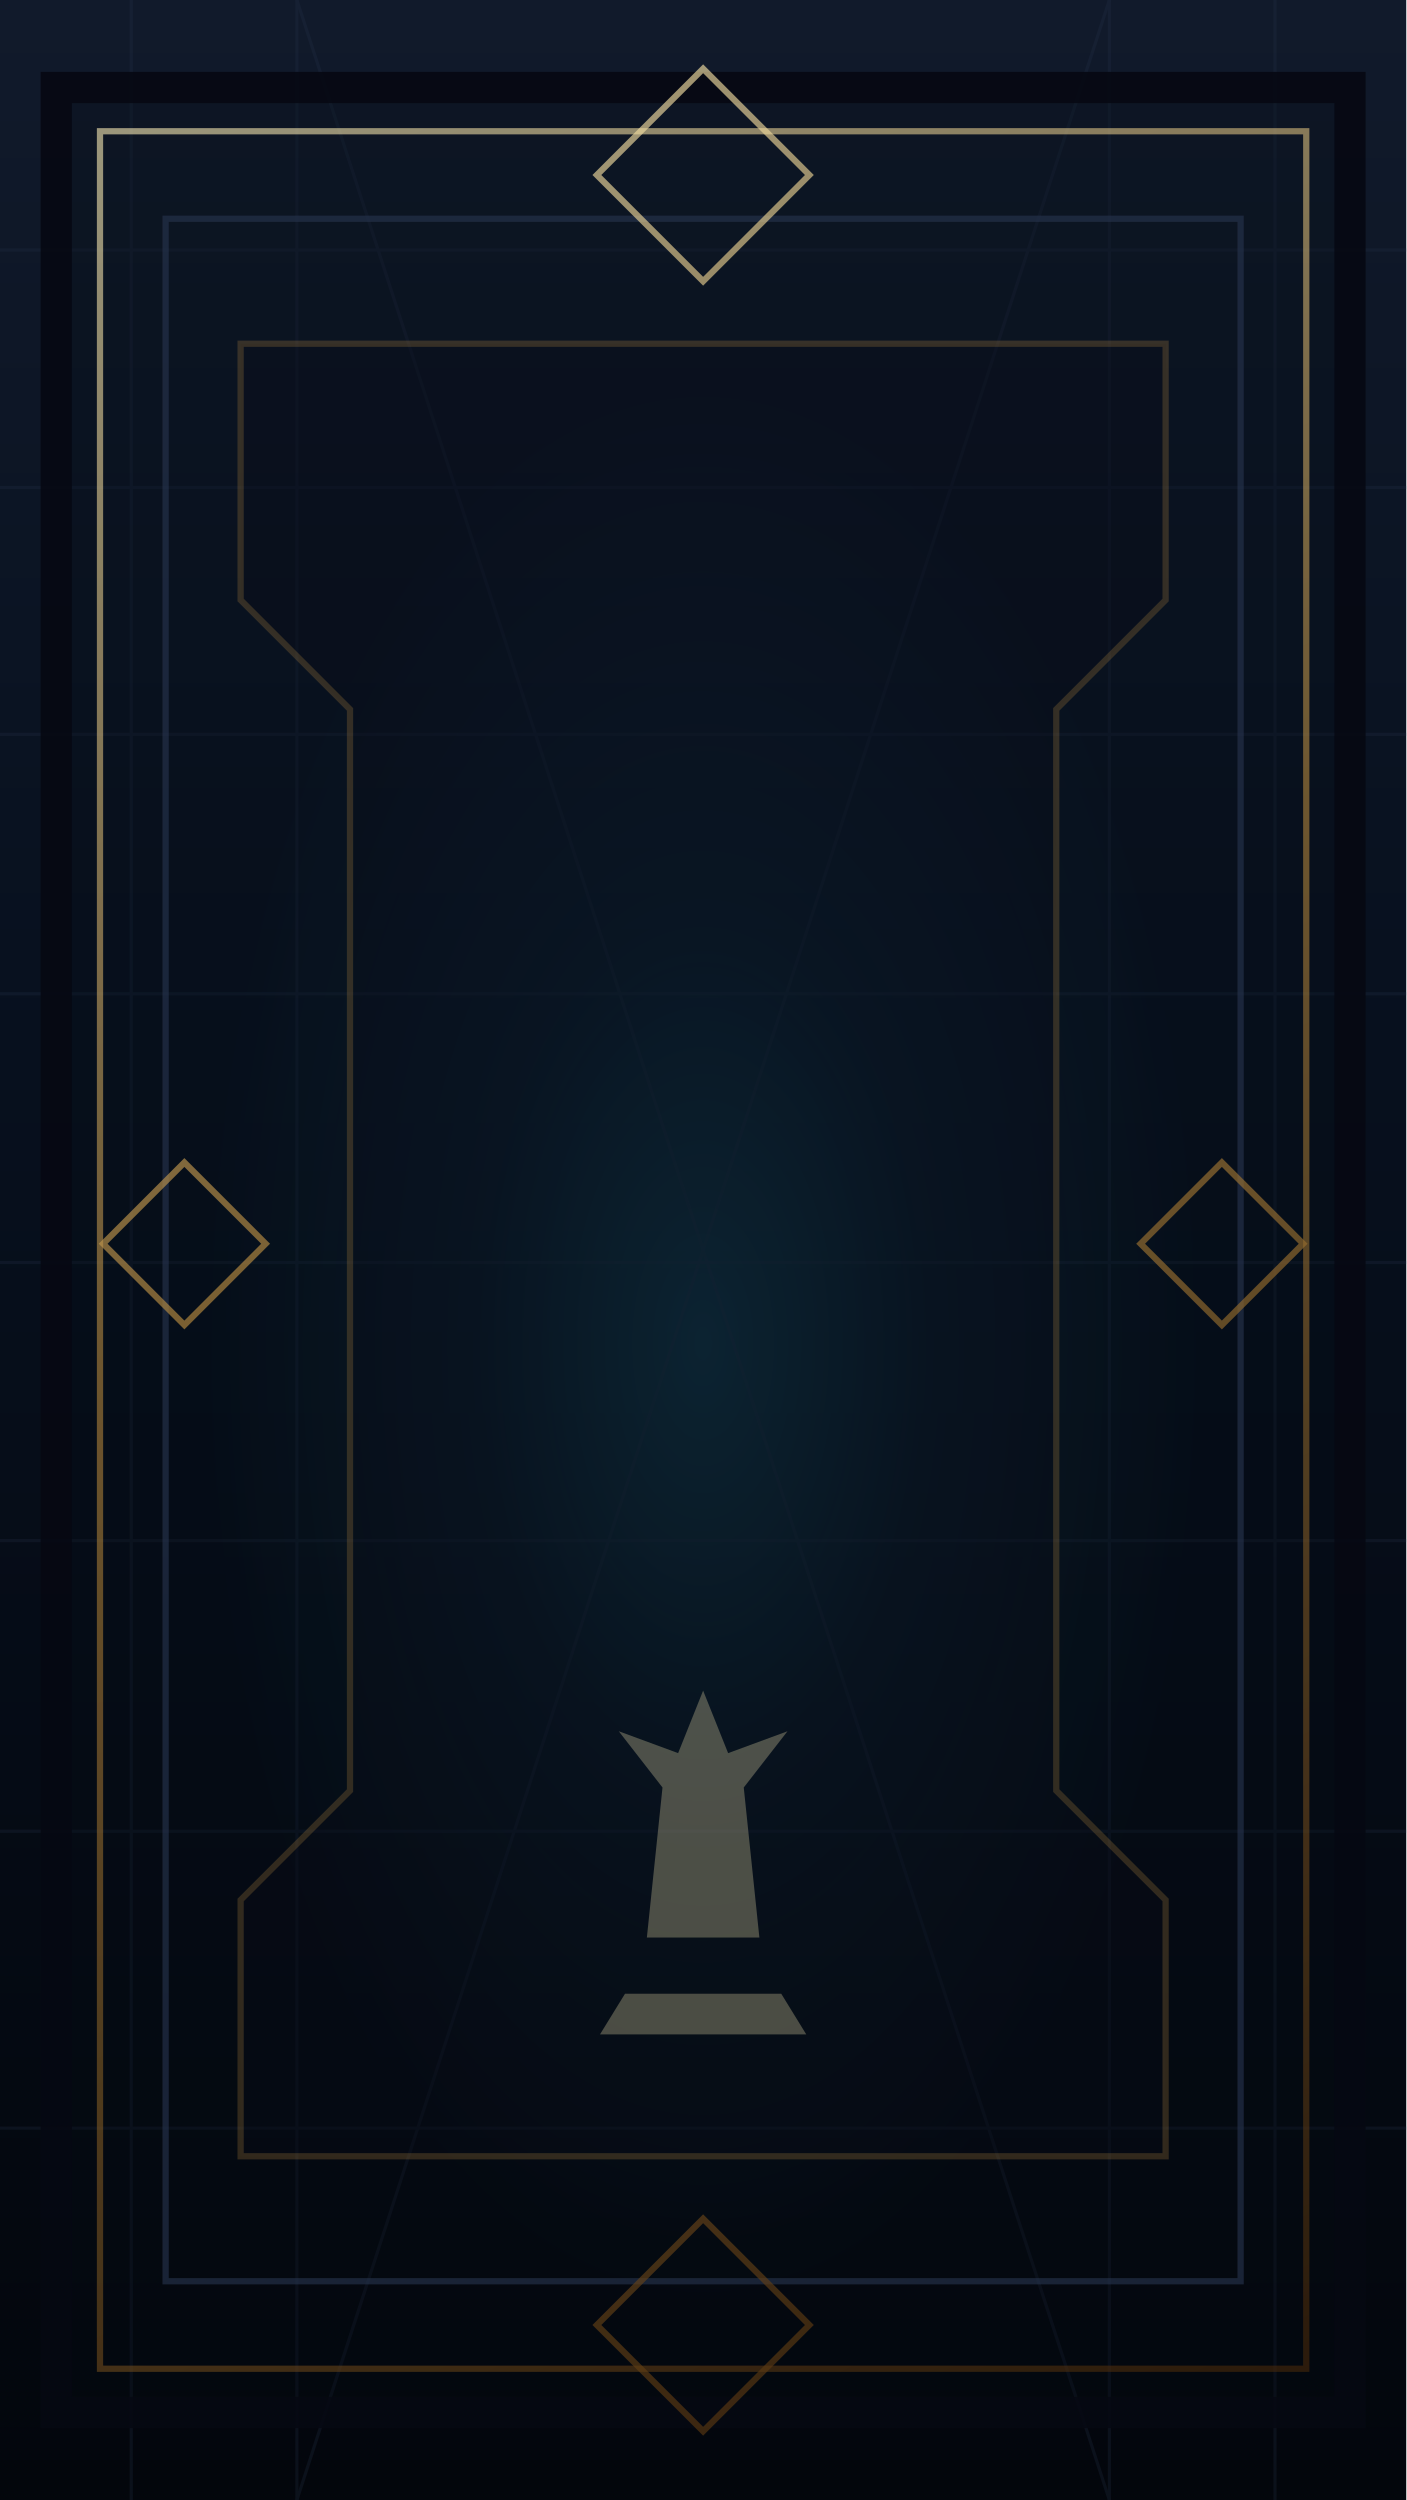
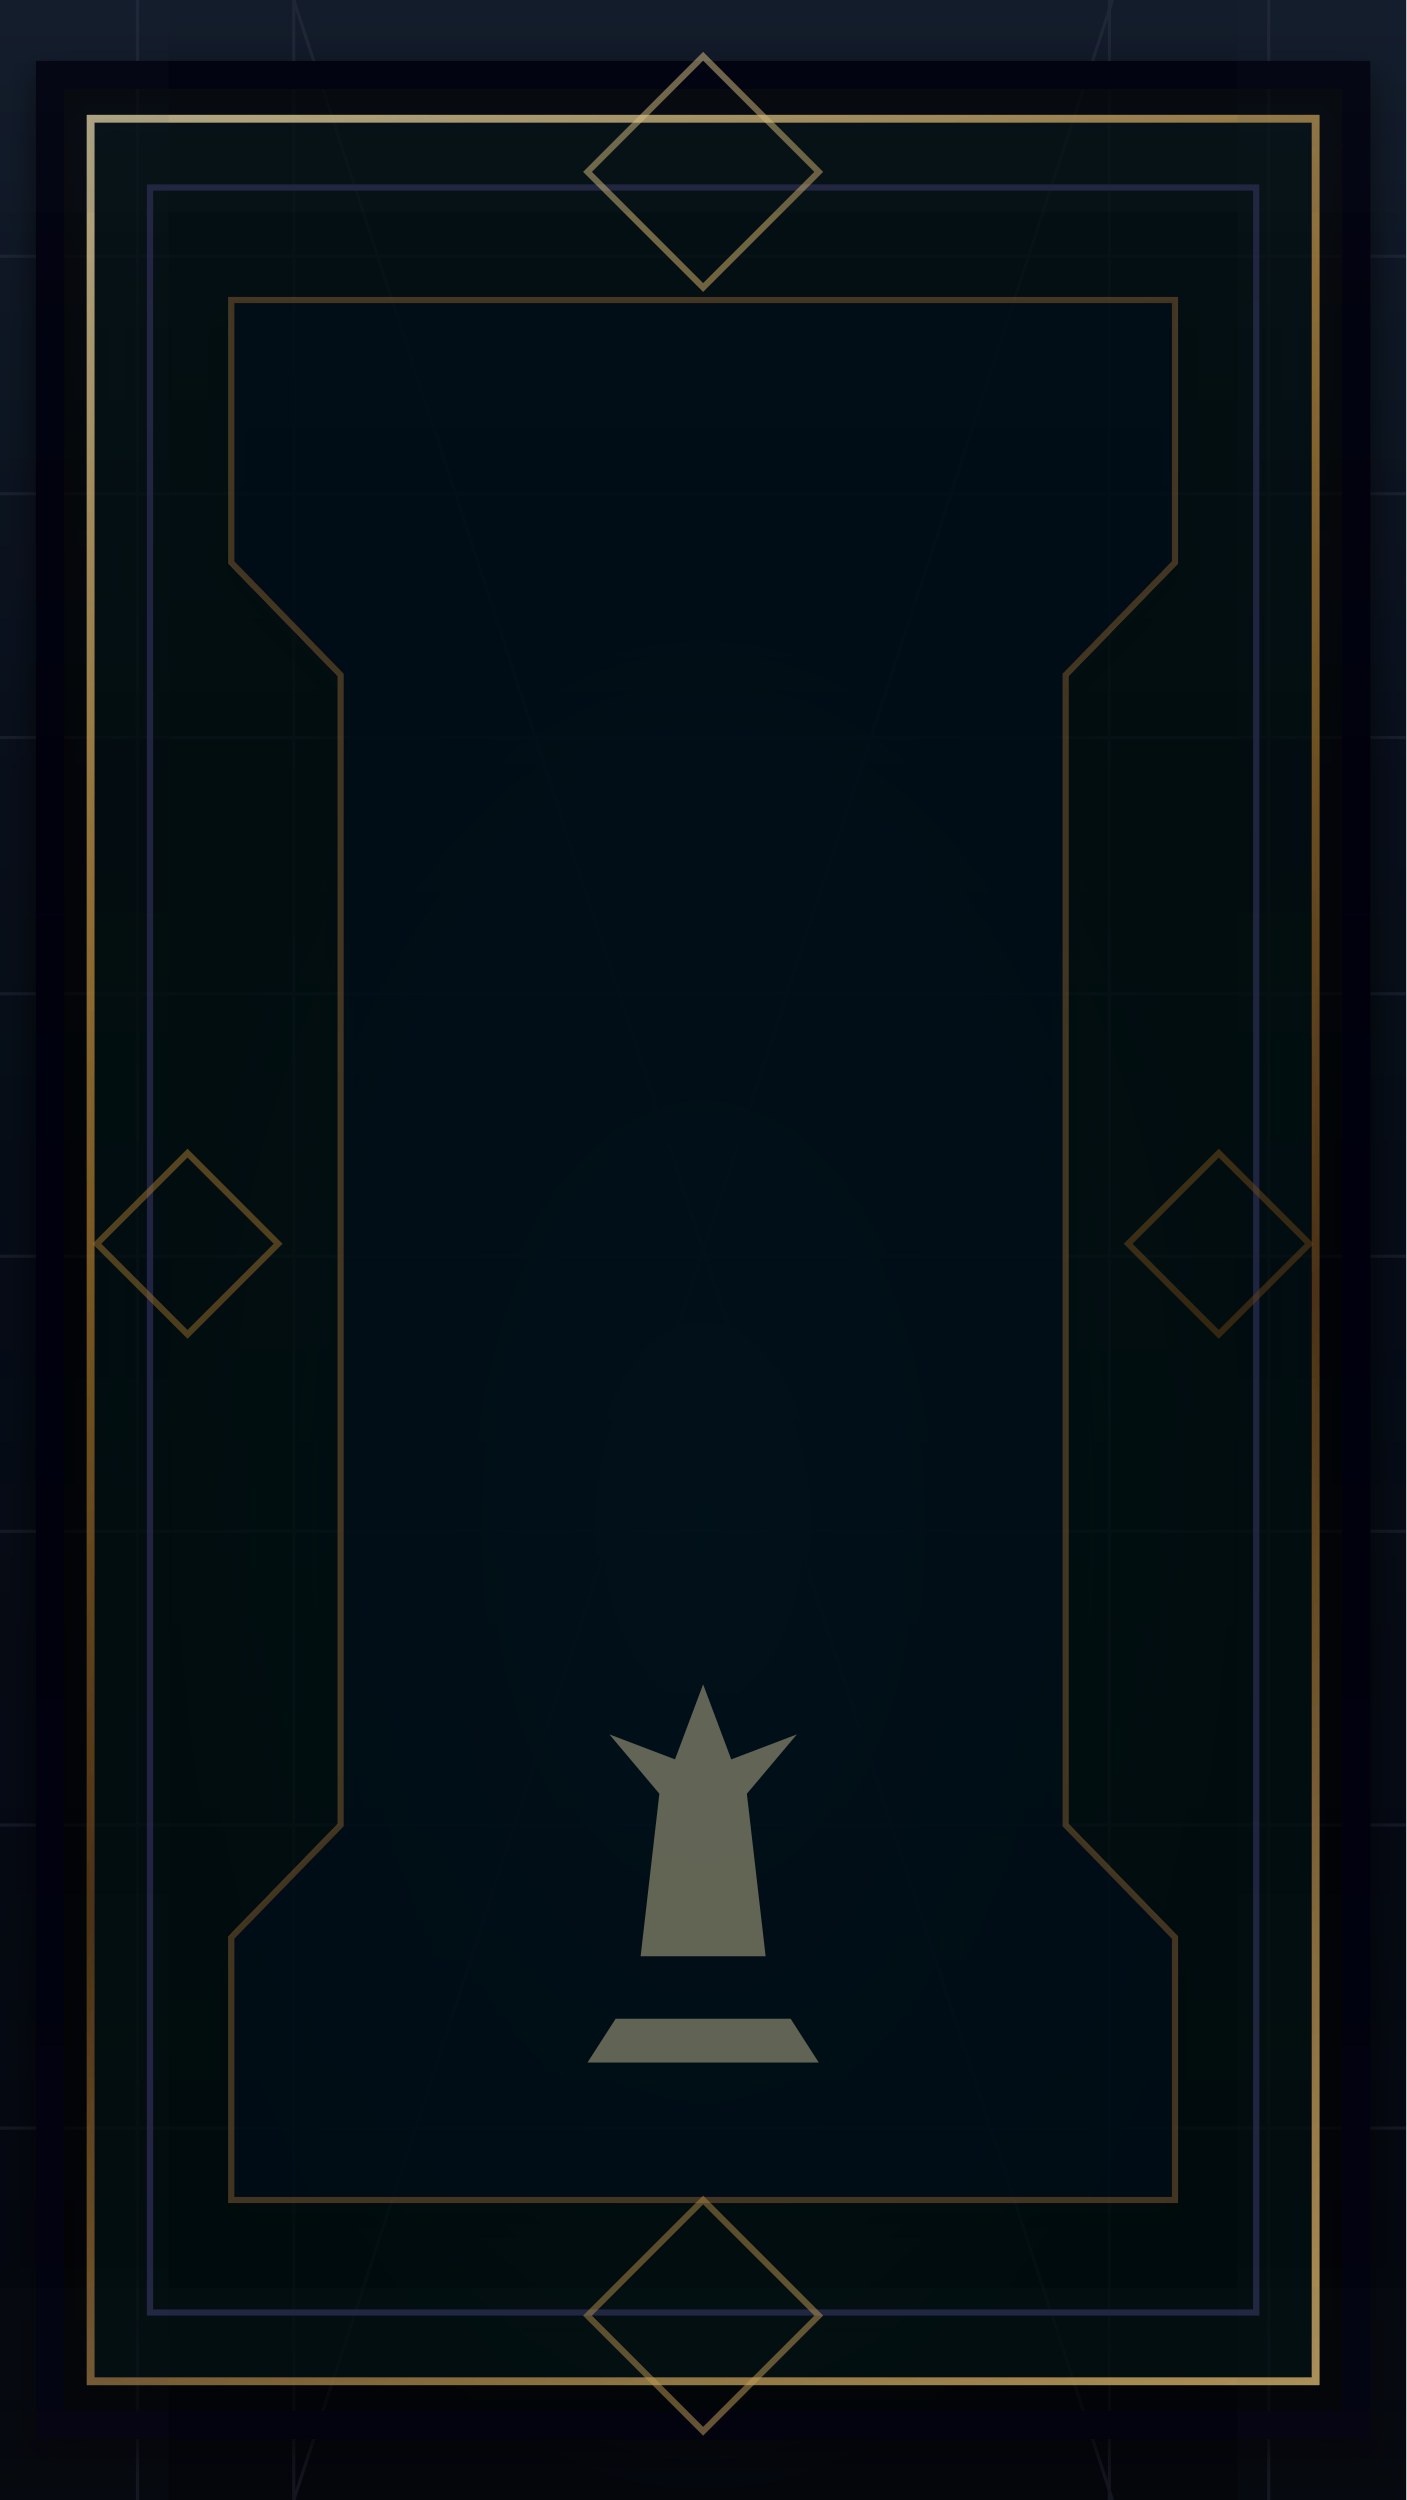
<svg xmlns="http://www.w3.org/2000/svg" width="450" height="800" viewBox="0 0 450 800" fill="none">
  <defs>
    <linearGradient id="stageStone" x1="225" y1="0" x2="225" y2="800" gradientUnits="userSpaceOnUse">
-       <stop offset="0" stop-color="#111A2B" />
-       <stop offset="0.42" stop-color="#07101E" />
-       <stop offset="1" stop-color="#03060C" />
+       <stop offset="0" stop-color="#101927" />
+       <stop offset=".32" stop-color="#070E19" />
+       <stop offset=".76" stop-color="#040811" />
+       <stop offset="1" stop-color="#010308" />
    </linearGradient>
-     <radialGradient id="stageCyan" cx="0" cy="0" r="1" gradientUnits="userSpaceOnUse" gradientTransform="translate(225 430) rotate(90) scale(310 160)">
-       <stop offset="0" stop-color="#37D9FF" stop-opacity=".22" />
-       <stop offset=".45" stop-color="#37D9FF" stop-opacity=".07" />
-       <stop offset="1" stop-color="#37D9FF" stop-opacity="0" />
+     <linearGradient id="stageGold" x1="34" y1="24" x2="416" y2="776" gradientUnits="userSpaceOnUse">
+       <stop stop-color="#fff0b8" />
+       <stop offset=".28" stop-color="#c5943d" />
+       <stop offset=".62" stop-color="#654014" />
+       <stop offset="1" stop-color="#f4ca73" />
+     </linearGradient>
+     <linearGradient id="stageSteel" x1="225" y1="0" x2="225" y2="800" gradientUnits="userSpaceOnUse">
+       <stop stop-color="#2d384b" stop-opacity=".42" />
+       <stop offset=".5" stop-color="#0a101c" stop-opacity=".1" />
+       <stop offset="1" stop-color="#455168" stop-opacity=".2" />
+     </linearGradient>
+     <radialGradient id="stageCyan" cx="0" cy="0" r="1" gradientUnits="userSpaceOnUse" gradientTransform="translate(225 488) rotate(90) scale(312 176)">
+       <stop stop-color="#39e8ff" stop-opacity=".22" />
+       <stop offset=".5" stop-color="#1ccde6" stop-opacity=".08" />
+       <stop offset="1" stop-color="#1ccde6" stop-opacity="0" />
    </radialGradient>
-     <linearGradient id="stageGold" x1="46" y1="42" x2="404" y2="758" gradientUnits="userSpaceOnUse">
-       <stop stop-color="#FFF0B8" />
-       <stop offset=".44" stop-color="#B7893D" />
-       <stop offset="1" stop-color="#4A2A0A" />
-     </linearGradient>
+     <filter id="recess" x="-6%" y="-4%" width="112%" height="108%">
+       <feDropShadow dx="0" dy="5" stdDeviation="5" flood-color="#000" flood-opacity=".68" />
+     </filter>
  </defs>
  <rect width="450" height="800" fill="url(#stageStone)" />
  <rect width="450" height="800" fill="url(#stageCyan)" />
-   <g opacity=".24" stroke="#26334C" stroke-width="1">
-     <path d="M42 0v800M408 0v800M95 0v800M355 0v800" />
-     <path d="M0 80h450M0 156h450M0 235h450M0 318h450M0 404h450M0 493h450M0 586h450M0 681h450" />
-     <path d="M95 0l260 800M355 0 95 800" />
+   <g opacity=".18" stroke="#566073" stroke-width="1">
+     <path d="M0 82h450M0 158h450M0 236h450M0 318h450M0 402h450M0 490h450M0 584h450M0 681h450" />
+     <path d="M44 0v800M94 0v800M355 0v800M406 0v800" />
+     <path d="M94 0l262 800M356 0 94 800" />
  </g>
-   <g opacity=".9">
-     <path d="M18 28h414v744H18z" fill="#050A13" fill-opacity=".3" stroke="#050812" stroke-width="10" />
-     <path d="M32 42h386v716H32z" fill="none" stroke="url(#stageGold)" stroke-width="2" stroke-opacity=".65" />
-     <path d="M53 70h344v660H53z" fill="none" stroke="#26334C" stroke-width="2" stroke-opacity=".72" />
-     <path d="M77 110h296v82l-35 35v346l35 35v82H77v-82l35-35V227l-35-35z" fill="#070D18" fill-opacity=".35" stroke="#B7893D" stroke-opacity=".28" stroke-width="2" />
+   <g filter="url(#recess)">
+     <path d="M16 24h418v752H16z" fill="#02050b" fill-opacity=".46" stroke="#02050b" stroke-width="9" />
+     <path d="M29 38h392v724H29z" fill="#090f1a" fill-opacity=".28" stroke="url(#stageGold)" stroke-width="2.5" stroke-opacity=".72" />
+     <path d="M48 60h354v680H48z" fill="none" stroke="#26334c" stroke-width="2" stroke-opacity=".78" />
+     <path d="M74 96h302v84l-35 36v368l35 36v84H74v-84l35-36V216l-35-36z" fill="#040913" fill-opacity=".55" stroke="#b7893d" stroke-opacity=".33" stroke-width="2" />
  </g>
-   <g opacity=".65" stroke="url(#stageGold)" stroke-width="2" fill="none">
-     <path d="M225 22l34 34-34 34-34-34 34-34z" />
-     <path d="M225 710l34 34-34 34-34-34 34-34z" />
-     <path d="M33 398l26-26 26 26-26 26-26-26z" />
-     <path d="M365 398l26-26 26 26-26 26-26-26z" />
+   <g opacity=".5" stroke="url(#stageGold)" stroke-width="2" fill="none">
+     <path d="M225 18 262 55 225 92 188 55z" />
+     <path d="M225 704 262 741 225 778 188 741z" />
+     <path d="M31 398 60 369 89 398 60 427z" />
+     <path d="M361 398 390 369 419 398 390 427z" />
  </g>
-   <g opacity=".28" fill="#FFF0B8">
-     <path d="M207 620h36l-5-48 14-18-19 7-8-20-8 20-19-7 14 18z" />
-     <path d="M200 638h50l8 13h-66z" />
+   <g opacity=".38" fill="#fff0b8">
+     <path d="M205 626h40l-6-52 16-19-21 8-9-24-9 24-21-8 16 19z" />
+     <path d="M197 646h56l9 14h-74z" />
+   </g>
+   <g opacity=".2" fill="url(#stageSteel)">
+     <path d="M0 0h450v68H0z" />
+     <path d="M0 732h450v68H0z" />
+     <path d="M0 0h54v800H0z" />
+     <path d="M396 0h54v800h-54z" />
  </g>
</svg>
